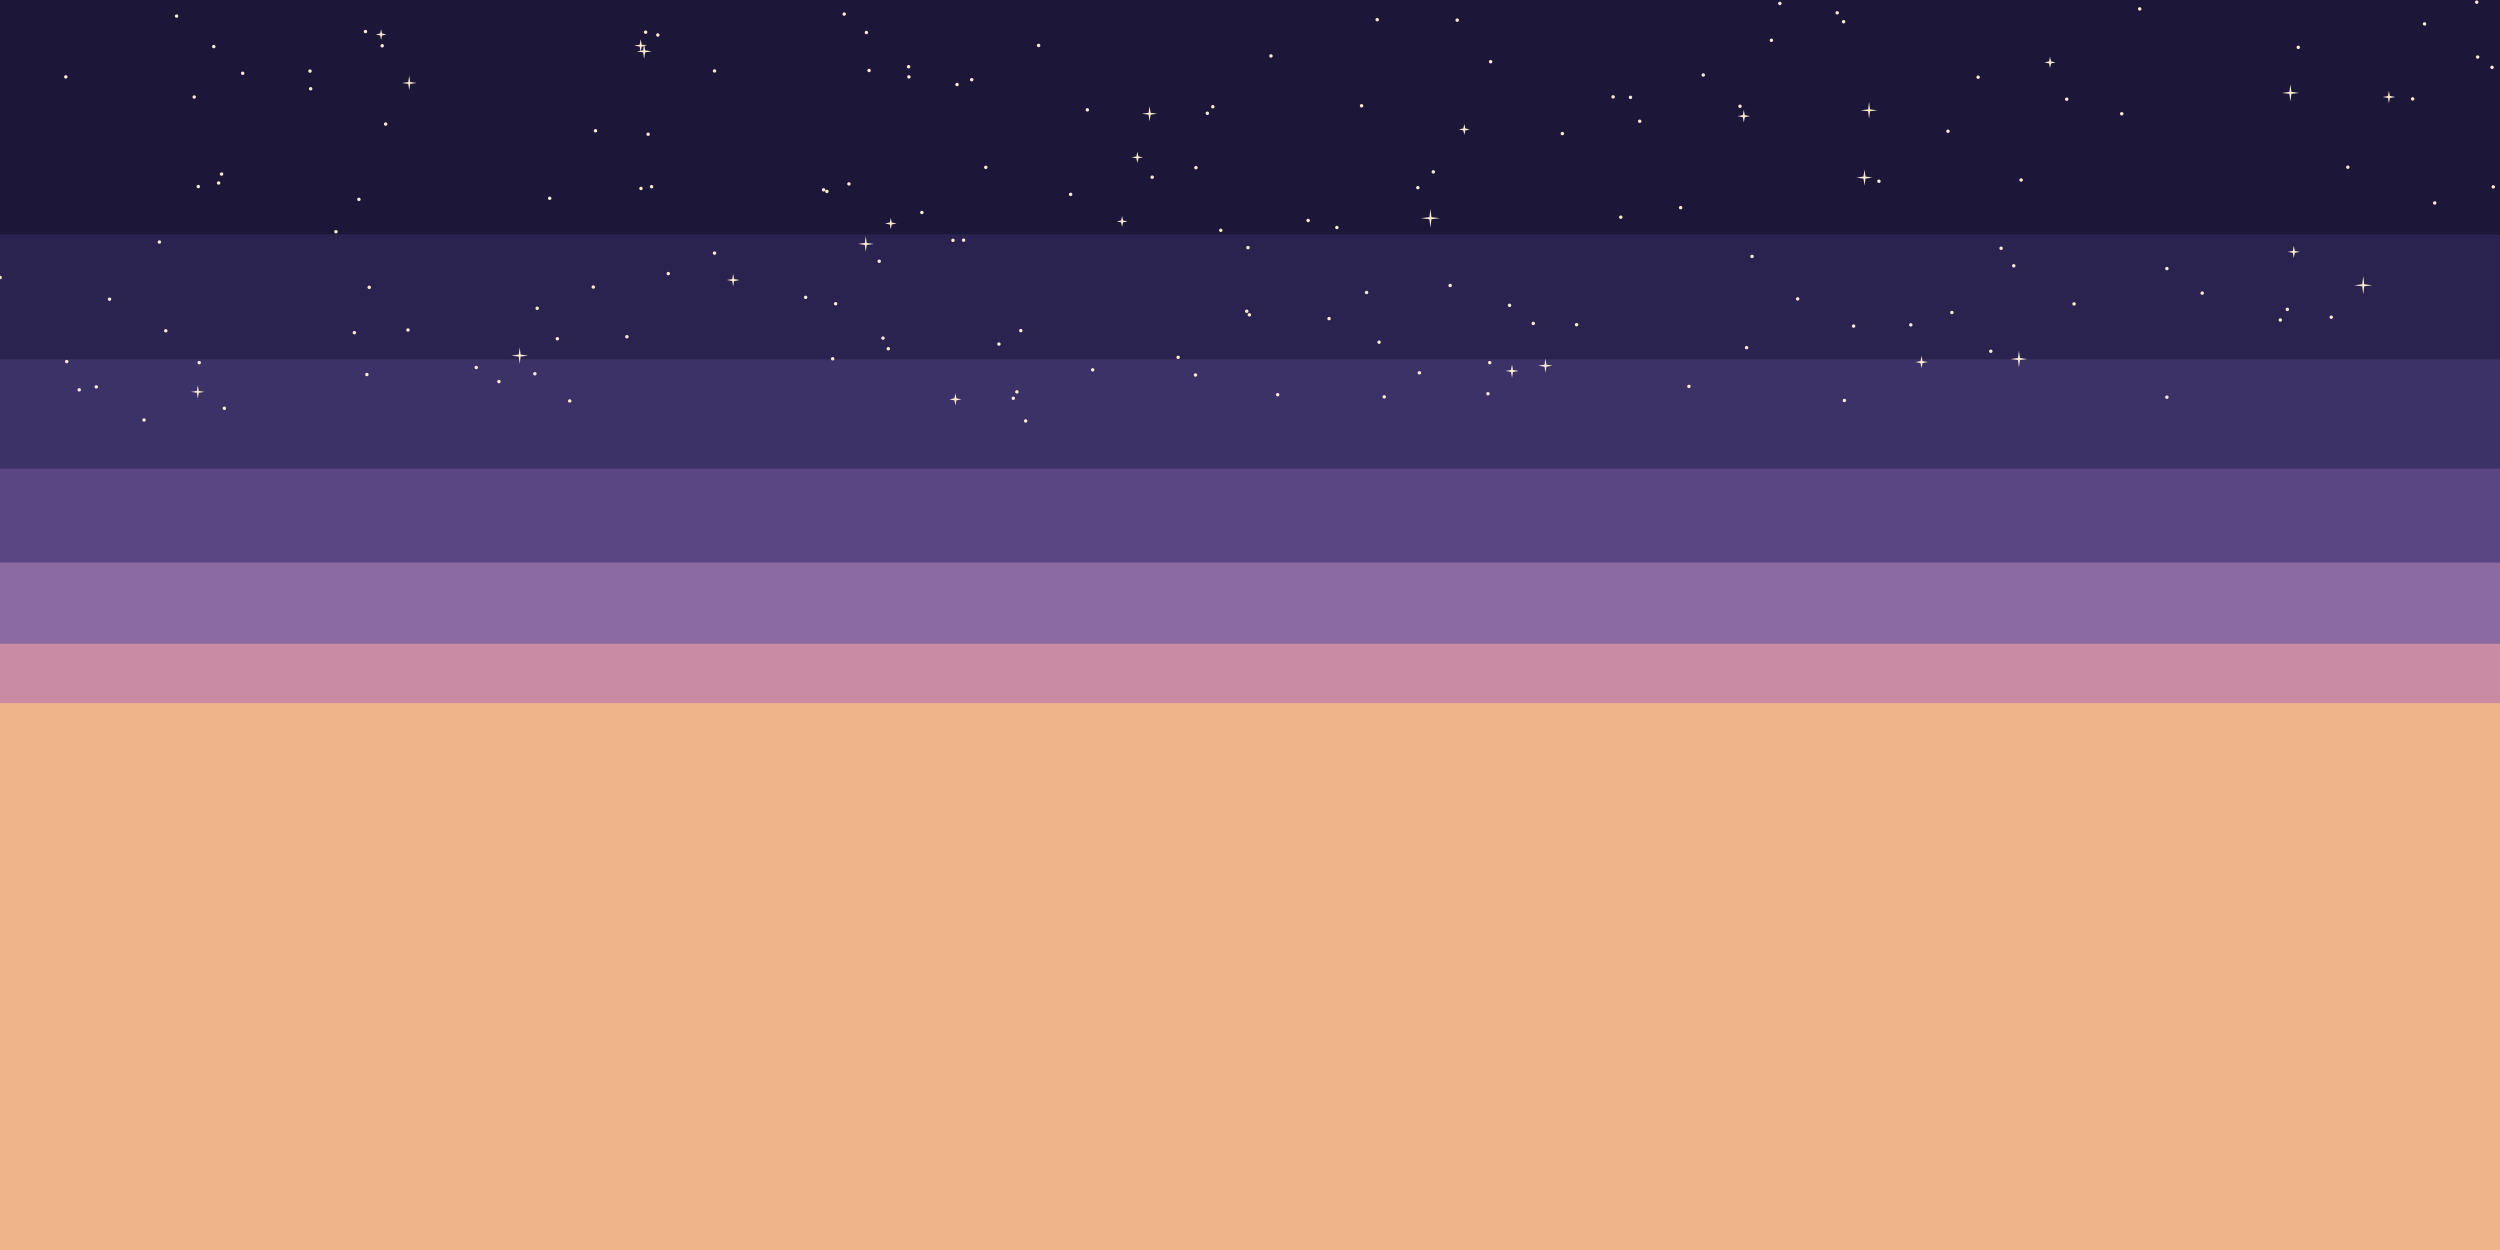
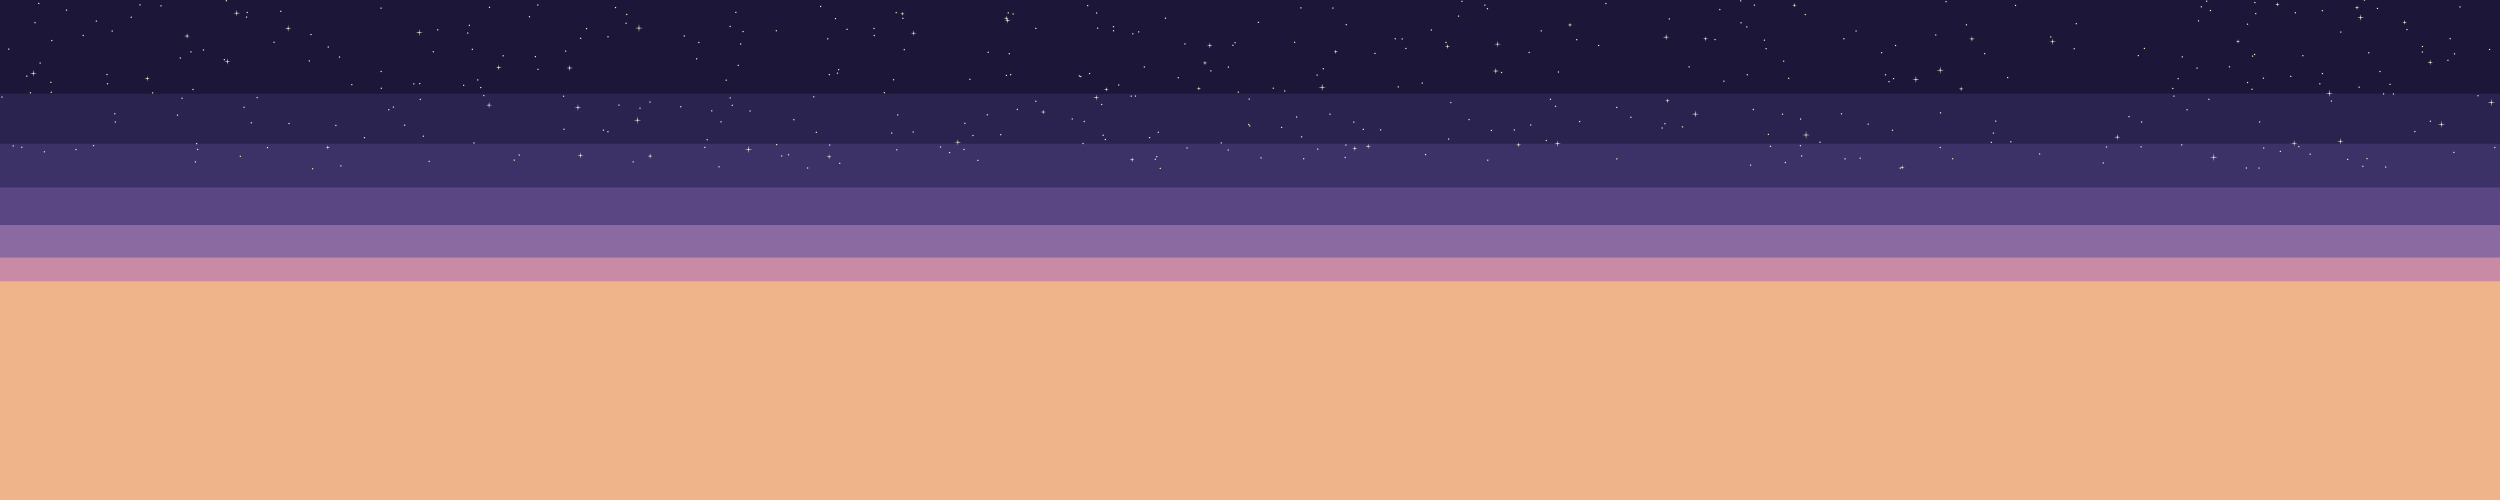
- <svg xmlns="http://www.w3.org/2000/svg" viewBox="0 0 1600 800" width="1600" height="800">
-   <rect width="1600" height="800" fill="#1c1738" />
-   <rect y="0" width="1600" height="800" fill="#1c1738" />
-   <rect y="150" width="1600" height="650" fill="#2a2350" />
-   <rect y="230" width="1600" height="570" fill="#3d3268" />
-   <rect y="300" width="1600" height="500" fill="#5a4682" />
-   <rect y="360" width="1600" height="440" fill="#8a6aa0" />
-   <rect y="412" width="1600" height="388" fill="#c98aa3" />
-   <rect y="450" width="1600" height="350" fill="#f0b48a" />
-   <path d="M0.1 177.6h.01M630.9 107.1h.01M427.7 175.1h.01M61.6 247.6h.01M139.9 117.1h.01M1043.5 62.3h.01M882.6 219h.01M379.7 183.7h.01M261.1 211.2h.01M1322.7 63.5h.01M981.3 207h.01M581.5 42.7h.01M581.7 49.2h.01M621.9 51h.01M1274.1 224.8h.01M781.3 147.4h.01M837.2 141.1h.01M952.3 252h.01M529.2 122.5h.01M590 136h.01M616.7 153.7h.01M515.6 190.3h.01M126.9 119.4h.01M236.3 183.9h.01M1595.7 119.6h.01M850.6 203.9h.01M554.5 20.8h.01M543.3 117.7h.01M1075.6 132.9h.01M1186.3 208.7h.01M198.8 56.8h.01M102 154.9h.01M215 148.3h.01M319.3 244.2h.01M695.9 70.3h.01M650.8 250.8h.01M797.9 199.2h.01M364.6 256.6h.01M1249.2 200h.01M70.1 191.5h.01M417 119.5h.01M1288.8 170.1h.01M954 39.5h.01M813.4 35.8h.01M1179.9 13.9h.01M685.2 124.4h.01M568.5 223.2h.01M1080.9 247.3h.01M413.2 20.6h.01M871.4 67.7h.01M1246.7 84h.01M817.7 252.6h.01M410.2 120.6h.01M612.5 54.1h.01M1133.7 25.8h.01M999.9 85.5h.01M907.4 120.1h.01M656.4 269.4h.01M527.1 121.5h.01M1113.6 68h.01M124.3 62.1h.01M917.3 110h.01M540.3 9h.01M92.2 268.8h.01M1386.8 171.9h.01M141.8 111.4h.01M42.1 49.2h.01M229.7 127.6h.01M648.5 254.9h.01M1180.4 256.3h.01M737.4 113.4h.01M1470.9 30.3h.01M1551.7 15.3h.01M1585.1 1.4h.01M226.8 212.9h.01M457.3 45.4h.01M155.3 46.9h.01M1558.2 129.9h.01M556.2 45.1h.01M1585.7 36.5h.01M798.7 158.5h.01M1009 207.8h.01M1037.3 139h.01M1293.5 115.2h.01M106.1 211.7h.01M928.1 182.7h.01M885.9 254h.01M246.8 79.4h.01M1544.1 63.3h.01M1502.6 107h.01M1357.9 72.8h.01M609.9 153.8h.01M966.1 195.4h.01M1121.3 164.1h.01M1492 203h.01M1150.5 191.3h.01M233.9 20.2h.01M343.8 197.3h.01M532.9 229.6h.01M351.8 126.9h.01M136.8 29.8h.01M855.6 145.6h.01M1459.4 204.8h.01M765.4 107.3h.01M1369.4 5.7h.01M639.3 220.2h.01M1463.9 198h.01M50.7 249.5h.01M534.8 194.4h.01M874.6 187.2h.01M127.5 232.1h.01M881.4 12.6h.01M565.1 216.4h.01M776.2 68.3h.01M457.3 162h.01M1202.5 116h.01M765.1 240h.01M1049.4 77.6h.01M1139.1 2.2h.01M234.8 239.7h.01M1409.4 187.6h.01M1090.1 48h.01M1386.8 254.2h.01M113 10.3h.01M1222.9 207.9h.01M304.8 235.2h.01M356.7 216.8h.01M414.8 85.9h.01M932.6 12.9h.01M1175.8 8.2h.01M1594.9 43.1h.01M699.3 236.7h.01M754 228.7h.01M401.2 215.5h.01M799.6 201.5h.01M653.3 211.6h.01M244.6 29.3h.01M421 22.4h.01M198.4 45.5h.01M1327.4 194.5h.01M381.1 83.7h.01M143.6 261.3h.01M772.7 72.5h.01M953.4 232.1h.01M342.3 239.2h.01M1032.4 62h.01M42.7 231.4h.01M1117.8 222.5h.01M562.7 167.2h.01M1280.7 158.9h.01M908.4 238.6h.01M1266 49.4h.01M664.7 29.1h.01" stroke="#f6ead0" stroke-width="2.2" stroke-linecap="round" />
-   <path d="M469.2 175.1L469.8 178.6L473.3 179.2L469.8 179.9L469.2 183.3L468.6 179.9L465.1 179.2L468.6 178.6ZM1468 157.3L1468.7 160.6L1471.9 161.2L1468.7 161.8L1468 165.1L1467.4 161.8L1464.1 161.2L1467.4 160.6ZM735.7 67.9L736.4 72.2L740.6 72.8L736.4 73.4L735.7 77.7L735.1 73.4L730.8 72.8L735.1 72.2ZM1292.1 224.5L1292.8 229.1L1297.4 229.8L1292.8 230.4L1292.1 235.1L1291.5 230.4L1286.8 229.8L1291.5 229.1ZM1528.9 58.1L1529.5 61.4L1532.9 62.1L1529.5 62.7L1528.9 66.1L1528.3 62.7L1524.9 62.1L1528.3 61.4ZM1229.8 227.8L1230.4 231.1L1233.7 231.7L1230.4 232.4L1229.8 235.6L1229.1 232.4L1225.9 231.7L1229.1 231.1ZM727.9 97.1L728.6 100.1L731.5 100.7L728.6 101.3L727.9 104.3L727.3 101.3L724.3 100.7L727.3 100.1ZM410 25.1L410.7 28.6L414.1 29.2L410.7 29.8L410 33.3L409.4 29.8L405.9 29.2L409.4 28.6ZM611.5 251.7L612.1 254.9L615.3 255.6L612.1 256.2L611.5 259.4L610.8 256.2L607.6 255.6L610.8 254.9ZM1196.2 65.2L1196.8 70L1201.6 70.6L1196.8 71.2L1196.2 76L1195.6 71.2L1190.8 70.6L1195.6 70ZM570.1 139.4L570.7 142.4L573.8 143L570.7 143.7L570.1 146.7L569.5 143.7L566.4 143L569.5 142.4ZM261.9 48.4L262.5 52.5L266.6 53.1L262.5 53.7L261.9 57.8L261.3 53.7L257.2 53.1L261.3 52.5ZM915.5 133.6L916.1 139L921.5 139.6L916.1 140.3L915.5 145.7L914.8 140.3L909.4 139.6L914.8 139ZM554.1 151.1L554.7 155.5L559.1 156.1L554.7 156.8L554.1 161.1L553.5 156.8L549.1 156.1L553.5 155.5ZM243.9 18.7L244.5 21.4L247.3 22.1L244.5 22.7L243.9 25.5L243.3 22.7L240.5 22.1L243.3 21.4ZM1312 36.3L1312.7 39.3L1315.6 39.9L1312.7 40.6L1312 43.5L1311.4 40.6L1308.4 39.9L1311.4 39.3ZM1465.9 54L1466.5 58.8L1471.3 59.5L1466.5 60.1L1465.9 64.9L1465.2 60.1L1460.4 59.5L1465.2 58.8ZM937.2 79.3L937.8 82.2L940.6 82.8L937.8 83.5L937.2 86.3L936.5 83.5L933.7 82.8L936.5 82.2ZM126.6 246.5L127.2 250.2L130.9 250.8L127.2 251.4L126.6 255.1L126 251.4L122.3 250.8L126 250.2ZM967.7 233.2L968.3 236.8L971.9 237.4L968.3 238.1L967.7 241.7L967 238.1L963.5 237.4L967 236.8ZM412.2 28L412.9 32.2L417.1 32.9L412.9 33.5L412.2 37.7L411.6 33.5L407.4 32.9L411.6 32.2ZM989.1 229.4L989.7 233.4L993.7 234L989.7 234.7L989.1 238.6L988.5 234.7L984.5 234L988.5 233.4ZM1193.3 108.5L1193.9 113L1198.4 113.6L1193.9 114.3L1193.3 118.8L1192.6 114.3L1188.1 113.6L1192.6 113ZM332.6 222.3L333.2 226.9L337.9 227.6L333.2 228.2L332.6 232.9L332 228.2L327.3 227.6L332 226.9ZM1512.5 176.7L1513.1 181.9L1518.3 182.6L1513.1 183.2L1512.5 188.4L1511.8 183.2L1506.7 182.6L1511.8 181.9ZM1116 70.3L1116.7 73.7L1120 74.3L1116.7 75L1116 78.4L1115.4 75L1112 74.3L1115.4 73.7ZM718.1 138.3L718.8 141.1L721.6 141.7L718.8 142.3L718.1 145.1L717.5 142.3L714.7 141.7L717.5 141.1Z" fill="#f6ead0" />
+ <svg xmlns="http://www.w3.org/2000/svg" viewBox="-1200 0 4000 800" width="4000" height="800">
+   <rect x="-1200" width="4000" height="800" fill="#1c1738" />
+   <rect x="-1200" y="0" width="4000" height="800" fill="#1c1738" />
+   <rect x="-1200" y="150" width="4000" height="650" fill="#2a2350" />
+   <rect x="-1200" y="230" width="4000" height="570" fill="#3d3268" />
+   <rect x="-1200" y="300" width="4000" height="500" fill="#5a4682" />
+   <rect x="-1200" y="360" width="4000" height="440" fill="#8a6aa0" />
+   <rect x="-1200" y="412" width="4000" height="388" fill="#c98aa3" />
+   <rect x="-1200" y="450" width="4000" height="350" fill="#f0b48a" />
+   <path d="M0.1 177.6h.01M630.9 107.1h.01M427.7 175.1h.01M61.6 247.6h.01M139.9 117.1h.01M1043.5 62.3h.01M882.6 219h.01M379.7 183.7h.01M261.1 211.2h.01M1322.7 63.5h.01M981.3 207h.01M581.5 42.7h.01M581.7 49.2h.01M621.9 51h.01M1274.1 224.8h.01M781.3 147.4h.01M837.2 141.1h.01M952.3 252h.01M529.2 122.5h.01M590 136h.01M616.7 153.7h.01M515.6 190.3h.01M126.9 119.4h.01M236.3 183.9h.01M1595.7 119.6h.01M850.6 203.9h.01M554.5 20.8h.01M543.3 117.7h.01M1075.6 132.9h.01M1186.3 208.7h.01M198.8 56.8h.01M102 154.9h.01M215 148.3h.01M319.3 244.2h.01M695.9 70.3h.01M650.8 250.8h.01M797.9 199.2h.01M364.6 256.6h.01M1249.2 200h.01M70.1 191.5h.01M417 119.5h.01M1288.8 170.1h.01M954 39.5h.01M813.4 35.8h.01M1179.9 13.9h.01M685.2 124.4h.01M568.5 223.2h.01M1080.9 247.3h.01M413.2 20.6h.01M871.4 67.7h.01M1246.7 84h.01M817.7 252.6h.01M410.2 120.6h.01M612.5 54.1h.01M1133.7 25.8h.01M999.9 85.5h.01M907.4 120.1h.01M656.4 269.4h.01M527.1 121.5h.01M1113.6 68h.01M124.3 62.1h.01M917.3 110h.01M540.3 9h.01M92.2 268.8h.01M1386.8 171.9h.01M141.8 111.4h.01M42.1 49.2h.01M229.7 127.6h.01M648.5 254.9h.01M1180.4 256.3h.01M737.4 113.4h.01M1470.9 30.3h.01M1551.7 15.3h.01M1585.1 1.4h.01M226.8 212.9h.01M457.3 45.4h.01M155.3 46.9h.01M1558.2 129.9h.01M556.2 45.1h.01M1585.7 36.5h.01M798.7 158.5h.01M1009 207.8h.01M1037.3 139h.01M1293.5 115.2h.01M106.1 211.7h.01M928.1 182.7h.01M885.9 254h.01M246.8 79.4h.01M1544.1 63.3h.01M1502.6 107h.01M1357.9 72.8h.01M609.9 153.8h.01M966.1 195.4h.01M1121.3 164.1h.01M1492 203h.01M1150.5 191.3h.01M233.9 20.2h.01M343.8 197.3h.01M532.9 229.6h.01M351.8 126.9h.01M136.8 29.8h.01M855.6 145.6h.01M1459.4 204.8h.01M765.4 107.3h.01M1369.4 5.7h.01M639.3 220.2h.01M1463.9 198h.01M50.7 249.5h.01M534.8 194.4h.01M874.6 187.2h.01M127.5 232.1h.01M881.4 12.6h.01M565.1 216.4h.01M776.2 68.3h.01M457.3 162h.01M1202.5 116h.01M765.1 240h.01M1049.4 77.6h.01M1139.1 2.2h.01M234.8 239.7h.01M1409.4 187.6h.01M1090.1 48h.01M1386.8 254.2h.01M113 10.3h.01M1222.9 207.9h.01M304.8 235.2h.01M356.7 216.8h.01M414.8 85.9h.01M932.6 12.9h.01M1175.8 8.2h.01M1594.9 43.1h.01M699.3 236.7h.01M754 228.7h.01M401.2 215.5h.01M799.6 201.5h.01M653.3 211.6h.01M244.6 29.3h.01M421 22.4h.01M198.4 45.5h.01M1327.4 194.5h.01M381.1 83.7h.01M143.6 261.3h.01M772.7 72.5h.01M953.4 232.1h.01M342.3 239.2h.01M1032.4 62h.01M42.7 231.4h.01M1117.8 222.5h.01M562.7 167.2h.01M1280.7 158.9h.01M908.4 238.6h.01M1266 49.4h.01M664.7 29.1h.01M-1129 242.9h.01M-527.5 159.1h.01M-637.1 135.5h.01M-552.6 200.3h.01M-271 61.3h.01M-702.4 55.3h.01M-1093.6 16.2h.01M-894.5 83h.01M-435.6 127.9h.01M-1186 78.6h.01M-198.3 37.2h.01M-674.8 75.2h.01M-449 40.5h.01M-772 236.1h.01M-441.7 228.7h.01M-570.5 171.3h.01M-451.7 52.9h.01M-1045.9 33.8h.01M-28.3 168.5h.01M-990 27.6h.01M-1118.6 131.7h.01M-506.7 82.8h.01M-788.6 156.1h.01M-234.5 208.3h.01M-15 70.4h.01M-38.1 128.3h.01M-105.1 57.5h.01M-1138 5.5h.01M-874.5 79.9h.01M-916 184.2h.01M-46.4 194.9h.01M-499.6 47.7h.01M-590.2 114.4h.01M-295 81.8h.01M-352.9 26.8h.01M-705.1 97.5h.01M-955.9 148.6h.01M-589.9 141.2h.01M-297.6 206.8h.01M-805.5 27.4h.01M-81.9 68h.01M-416.8 11.7h.01M-261.5 45.8h.01M-1117.1 64.9h.01M-176 173.1h.01M-750.7 18.1h.01M-942.4 9.4h.01M-761.5 67.6h.01M-369.2 248.1h.01M-1066.9 56.7h.01M-887.3 259h.01M-513.3 258.2h.01M-1078.3 239.3h.01M-837.8 1.2h.01M-737.6 197.6h.01M-699.9 270h.01M-61.2 177.4h.01M-1196.9 155.3h.01M-1015.5 195.2h.01M-31.7 156.6h.01M-72.3 235.8h.01M-1118 147.6h.01M-394.9 89.3h.01M-31.8 42.3h.01M-908.7 157.2h.01M-885.4 229.8h.01M-160.1 163.3h.01M-654.6 265.4h.01M-197.2 23.1h.01M-22.6 19.8h.01M-209.7 168.2h.01M-1016.4 182h.01M-425.9 152.9h.01M-1143.9 36.3h.01M-809.5 171.6h.01M-1028 134h.01M-662.6 200.7h.01M-815.5 250.1h.01M-49.5 266.9h.01M-339.3 110.9h.01M-215.2 12.1h.01M-528.5 133.8h.01M-577.9 175.6h.01M-976.1 7.8h.01M-458.1 136.5h.01M-804.4 19.9h.01M-1135.8 100.9h.01M-590.3 13h.01M-227.2 58.8h.01M-377.2 256.2h.01M-18.8 104.6h.01M-186.9 259h.01M-1157.1 121.8h.01M-298.3 154h.01M-68.6 223.6h.01M-616.9 220.3h.01M-430.8 140.1h.01M-656.8 91.3h.01M-1165.1 235.6h.01M-1151.3 148.5h.01M-883.8 239.1h.01M-797.9 196.5h.01M-85.5 94.1h.01M-891.2 143.2h.01M-1178.8 233.4h.01M-343.4 90.6h.01M-11.1 50.5h.01M-1028.8 119.3h.01M-911.5 92.8h.01M-110.8 170.8h.01M-227.3 210.7h.01M-522.6 217.9h.01M-1050.4 233h.01M-1020.5 49.7h.01M-444.2 78.9h.01M-537.9 134.2h.01M-339.5 8h.01M-841.1 95.4h.01M1746.4 182.1h.01M1816.8 119.6h.01M1750.2 62h.01M1913.7 2.6h.01M2651.1 47.3h.01M1752.1 254.2h.01M2675.8 83.3h.01M1600.9 264.2h.01M2448.6 242.3h.01M2716.7 96.5h.01M2285 125.8h.01M1832.9 72.8h.01M2231 77.5h.01M2478.1 234.7h.01M2081.2 59.1h.01M2165.2 260.7h.01M2334.2 158.9h.01M2421.5 125.1h.01M1904.8 180.5h.01M1986.1 227.7h.01M2688.6 194h.01M2580.5 266.1h.01M2515.9 117.7h.01M2063.4 246.3h.01M2012.3 124.1h.01M2726.2 243.9h.01M1904.4 236h.01M1661.9 125.3h.01M2394.2 268.8h.01M2617.1 267.3h.01M2783.3 79.2h.01M2515.8 17.1h.01M2336.8 16.9h.01M1607.1 8.2h.01M2322.1 10.9h.01M1629.4 215h.01M2603.9 13.5h.01M2727.2 86.2h.01M2414.4 268.9h.01M2278.2 153.8h.01M2276.5 141.6h.01M2587.2 253.8h.01M1656.6 260h.01M2736 11.1h.01M1789.1 198.6h.01M2613.7 150.2h.01M1632.8 234.1h.01M1625.8 77.9h.01M2024.8 8.7h.01M2396.1 132.1h.01M2415.4 195.1h.01M2221.3 88.9h.01M1810.6 84.3h.01M1822.4 130.6h.01M1623.1 64.3h.01M2290.8 231.8h.01M1653.9 97.9h.01M2299.3 175.6h.01M1897.2 55.9h.01M1946.3 39.7h.01M2484.6 89.1h.01M2404.1 89.8h.01M2170.4 235.2h.01M2675.9 74.4h.01M2530.2 161.7h.01M2624.1 134.9h.01M1989.5 213h.01M2511.7 134.1h.01M2330.7 1.9h.01M2590 84.5h.01M2206.4 186.6h.01M2409.2 21.8h.01M2291.7 91h.01M2317.6 33.4h.01M2465.2 122.2h.01M2403.2 142.8h.01M2574.6 139.5h.01M1975.5 85.8h.01M1828 208.4h.01M2421.9 236.7h.01M2607.9 114.4h.01M1688.4 23.3h.01M2472.6 20.4h.01M2764.8 153.2h.01M2226.5 195.2h.01M1605.3 175.2h.01M2496.3 246.7h.01M2118.7 78h.01M2791.6 236h.01M1680.9 190.5h.01M2017.3 226.9h.01M2122.1 37.9h.01M2407.4 87.1h.01M1712.1 227.5h.01M1680.6 233.1h.01M2583.1 0.2h.01M2720.3 61.9h.01M2629.5 150.4h.01M2556.2 255.1h.01M2663.8 210.5h.01M1652 182.7h.01M2407.8 4.1h.01M1924.3 254h.01M1776.3 253.1h.01M1682.6 249.5h.01M1769.7 49.6h.01M1840.3 269h.01M1829.7 125.8h.01M2396 38.7h.01M2225.8 234.9h.01M2367.1 106.9h.01M1993.2 193.8h.01M2545.3 51.3h.01M2315.3 109h.01" stroke="#f6ead0" stroke-width="2.2" stroke-linecap="round" />
+   <path d="M469.2 175.1L469.8 178.6L473.3 179.2L469.8 179.9L469.2 183.3L468.6 179.9L465.1 179.2L468.6 178.6ZM1468 157.3L1468.7 160.6L1471.9 161.2L1468.7 161.8L1468 165.1L1467.4 161.8L1464.1 161.2L1467.4 160.6ZM735.7 67.9L736.4 72.2L740.6 72.8L736.4 73.4L735.7 77.7L735.1 73.4L730.8 72.8L735.1 72.2ZM1292.1 224.5L1292.8 229.1L1297.4 229.8L1292.8 230.4L1292.1 235.1L1291.5 230.4L1286.8 229.8L1291.5 229.1ZM1528.9 58.1L1529.5 61.4L1532.9 62.1L1529.5 62.7L1528.9 66.1L1528.3 62.7L1524.9 62.1L1528.3 61.4ZM1229.8 227.8L1230.4 231.1L1233.7 231.7L1230.4 232.4L1229.8 235.6L1229.1 232.4L1225.9 231.7L1229.1 231.1ZM727.9 97.1L728.6 100.1L731.5 100.7L728.6 101.3L727.9 104.3L727.3 101.3L724.3 100.7L727.3 100.1ZM410 25.1L410.7 28.6L414.1 29.2L410.7 29.8L410 33.3L409.4 29.8L405.9 29.2L409.4 28.6ZM611.5 251.7L612.1 254.9L615.3 255.6L612.1 256.2L611.5 259.4L610.8 256.2L607.6 255.6L610.8 254.9ZM1196.2 65.2L1196.8 70L1201.6 70.6L1196.8 71.2L1196.2 76L1195.6 71.2L1190.8 70.6L1195.6 70ZM570.1 139.4L570.7 142.4L573.8 143L570.7 143.7L570.1 146.7L569.5 143.7L566.4 143L569.5 142.4ZM261.9 48.4L262.5 52.5L266.6 53.1L262.5 53.7L261.9 57.8L261.3 53.7L257.2 53.1L261.3 52.5ZM915.5 133.6L916.1 139L921.5 139.6L916.1 140.3L915.5 145.7L914.8 140.3L909.4 139.6L914.8 139ZM554.1 151.1L554.7 155.5L559.1 156.1L554.7 156.8L554.1 161.1L553.5 156.8L549.1 156.1L553.5 155.5ZM243.9 18.7L244.5 21.4L247.3 22.1L244.5 22.7L243.9 25.5L243.3 22.7L240.5 22.1L243.3 21.4ZM1312 36.3L1312.7 39.3L1315.6 39.9L1312.7 40.6L1312 43.5L1311.4 40.6L1308.4 39.9L1311.4 39.3ZM1465.9 54L1466.5 58.8L1471.3 59.5L1466.5 60.1L1465.9 64.9L1465.2 60.1L1460.4 59.5L1465.2 58.8ZM937.2 79.3L937.8 82.2L940.6 82.8L937.8 83.5L937.2 86.3L936.5 83.5L933.7 82.8L936.5 82.2ZM126.6 246.5L127.2 250.2L130.9 250.8L127.2 251.4L126.6 255.1L126 251.4L122.3 250.8L126 250.2ZM967.7 233.2L968.3 236.8L971.9 237.4L968.3 238.1L967.7 241.7L967 238.1L963.5 237.4L967 236.8ZM412.2 28L412.9 32.2L417.1 32.9L412.9 33.5L412.2 37.7L411.6 33.5L407.4 32.9L411.6 32.2ZM989.1 229.4L989.7 233.4L993.7 234L989.7 234.7L989.1 238.6L988.5 234.7L984.5 234L988.5 233.4ZM1193.3 108.5L1193.9 113L1198.4 113.6L1193.9 114.3L1193.3 118.8L1192.6 114.3L1188.1 113.6L1192.6 113ZM332.6 222.3L333.2 226.9L337.9 227.6L333.2 228.2L332.6 232.9L332 228.2L327.3 227.6L332 226.9ZM1512.5 176.7L1513.1 181.9L1518.3 182.6L1513.1 183.2L1512.5 188.4L1511.8 183.2L1506.7 182.6L1511.8 181.9ZM1116 70.3L1116.7 73.7L1120 74.3L1116.7 75L1116 78.4L1115.4 75L1112 74.3L1115.4 73.7ZM718.1 138.3L718.8 141.1L721.6 141.7L718.8 142.3L718.1 145.1L717.5 142.3L714.7 141.7L717.5 141.1ZM-739 40.1L-738.3 44.8L-733.6 45.5L-738.3 46.1L-739 50.8L-739.6 46.1L-744.3 45.5L-739.6 44.8ZM-1146.6 111.9L-1145.9 116.7L-1141.2 117.3L-1145.9 118L-1146.6 122.7L-1147.2 118L-1152 117.3L-1147.2 116.7ZM-402 103.4L-401.4 107.3L-397.4 108L-401.4 108.6L-402 112.6L-402.7 108.6L-406.6 108L-402.7 107.3ZM-675.5 232.3L-674.9 235.1L-672.1 235.8L-674.9 236.4L-675.5 239.2L-676.1 236.4L-679 235.8L-676.1 235.1ZM-288.6 103.5L-287.9 108.1L-283.3 108.8L-287.9 109.4L-288.6 114L-289.2 109.4L-293.8 108.8L-289.2 108.1ZM-529.2 46.5L-528.6 51.6L-523.4 52.3L-528.6 52.9L-529.2 58L-529.8 52.9L-535 52.3L-529.8 51.6ZM-2.2 232.8L-1.6 238.4L4.1 239.1L-1.6 239.7L-2.2 245.4L-2.9 239.7L-8.5 239.1L-2.9 238.4ZM-177.6 38.6L-177 44.3L-171.3 44.9L-177 45.6L-177.6 51.2L-178.3 45.6L-183.9 44.9L-178.3 44.3ZM-159.8 245.5L-159.2 249.1L-155.6 249.7L-159.2 250.4L-159.8 254L-160.4 250.4L-164 249.7L-160.4 249.1ZM-964.4 121.5L-963.7 125.1L-960.1 125.7L-963.7 126.4L-964.4 129.9L-965 126.4L-968.6 125.7L-965 125.1ZM-180 186.3L-179.4 191.7L-174 192.3L-179.4 193L-180 198.3L-180.7 193L-186 192.3L-180.7 191.7ZM-275.3 166.6L-274.6 171.3L-269.9 171.9L-274.6 172.6L-275.3 177.3L-275.9 172.6L-280.6 171.9L-275.9 171.3ZM-836.1 93.4L-835.5 97.9L-831.1 98.5L-835.5 99.1L-836.1 103.6L-836.8 99.1L-841.2 98.5L-836.8 97.9ZM-900.7 53.1L-900 57L-896.2 57.7L-900 58.3L-900.7 62.2L-901.3 58.3L-905.2 57.7L-901.3 57ZM-821.2 15.7L-820.6 20.4L-815.8 21L-820.6 21.7L-821.2 26.4L-821.9 21.7L-826.6 21L-821.9 20.4ZM-271.2 243.7L-270.6 248.2L-266.2 248.8L-270.6 249.4L-271.2 253.8L-271.9 249.4L-276.3 248.8L-271.9 248.2ZM-417.5 162.9L-416.9 167.6L-412.2 168.2L-416.9 168.8L-417.5 173.5L-418.1 168.8L-422.8 168.2L-418.1 167.6ZM1671 4.9L1671.6 7.8L1674.4 8.4L1671.6 9L1671 11.8L1670.3 9L1667.5 8.4L1670.3 7.8ZM2647.4 32L2648.1 35.1L2651.2 35.8L2648.1 36.4L2647.4 39.5L2646.8 36.4L2643.7 35.8L2646.8 35.1ZM2342 245.3L2342.7 251L2348.4 251.6L2342.7 252.3L2342 258L2341.4 252.3L2335.7 251.6L2341.4 251ZM2571.2 8.6L2571.9 11.6L2574.9 12.2L2571.9 12.9L2571.2 15.9L2570.6 12.9L2567.6 12.2L2570.6 11.6ZM1955.1 57.7L1955.7 61.6L1959.7 62.3L1955.7 62.9L1955.1 66.9L1954.4 62.9L1950.5 62.3L1954.4 61.6ZM2544.7 220.7L2545.3 225.5L2550 226.1L2545.3 226.7L2544.7 231.5L2544 226.7L2539.3 226.1L2544 225.5ZM2577 22.6L2577.7 27.5L2582.5 28.1L2577.7 28.8L2577 33.6L2576.4 28.8L2571.6 28.1L2576.4 27.5ZM2786.1 157.8L2786.8 163.4L2792.3 164L2786.8 164.7L2786.1 170.2L2785.5 164.7L2779.9 164L2785.5 163.4ZM2688.3 95L2688.9 99.1L2693 99.7L2688.9 100.4L2688.3 104.5L2687.7 100.4L2683.5 99.7L2687.7 99.1ZM2443.9 3.5L2444.5 6.4L2447.4 7L2444.5 7.7L2443.9 10.6L2443.2 7.7L2440.3 7L2443.2 6.4ZM2380.8 62.8L2381.5 65.6L2384.2 66.2L2381.5 66.8L2380.8 69.6L2380.2 66.8L2377.4 66.2L2380.2 65.6ZM1937.8 138.4L1938.5 141.6L1941.6 142.2L1938.5 142.8L1937.8 146L1937.2 142.8L1934 142.2L1937.2 141.6ZM1865.4 121.4L1866.1 126.4L1871 127L1866.1 127.7L1865.4 132.7L1864.8 127.7L1859.8 127L1864.8 126.4ZM2470.7 224L2471.3 228.6L2475.9 229.2L2471.3 229.9L2470.7 234.4L2470.1 229.9L2465.5 229.2L2470.1 228.6ZM1904.3 106.2L1905 111.7L1910.5 112.4L1905 113L1904.3 118.5L1903.7 113L1898.2 112.4L1903.7 111.7ZM1689.7 209.7L1690.3 215.4L1696 216L1690.3 216.6L1689.7 222.3L1689 216.6L1683.4 216L1689 215.4ZM2187.7 214.5L2188.4 218.8L2192.6 219.4L2188.4 220.1L2187.7 224.3L2187.1 220.1L2182.8 219.4L2187.1 218.8ZM1843.5 263.8L1844.2 267.1L1847.5 267.7L1844.2 268.3L1843.5 271.6L1842.9 268.3L1839.6 267.7L1842.9 267.1ZM2706.2 193L2706.9 198.3L2712.1 198.9L2706.9 199.6L2706.2 204.9L2705.6 199.6L2700.3 198.9L2705.6 198.3ZM2084.2 61.3L2084.9 66.1L2089.6 66.7L2084.9 67.3L2084.2 72.1L2083.6 67.3L2078.9 66.7L2083.6 66.1ZM2526.9 143.2L2527.6 148.7L2533.1 149.3L2527.6 149.9L2526.9 155.4L2526.3 149.9L2520.8 149.3L2526.3 148.7Z" fill="#f6ead0" />
</svg>
